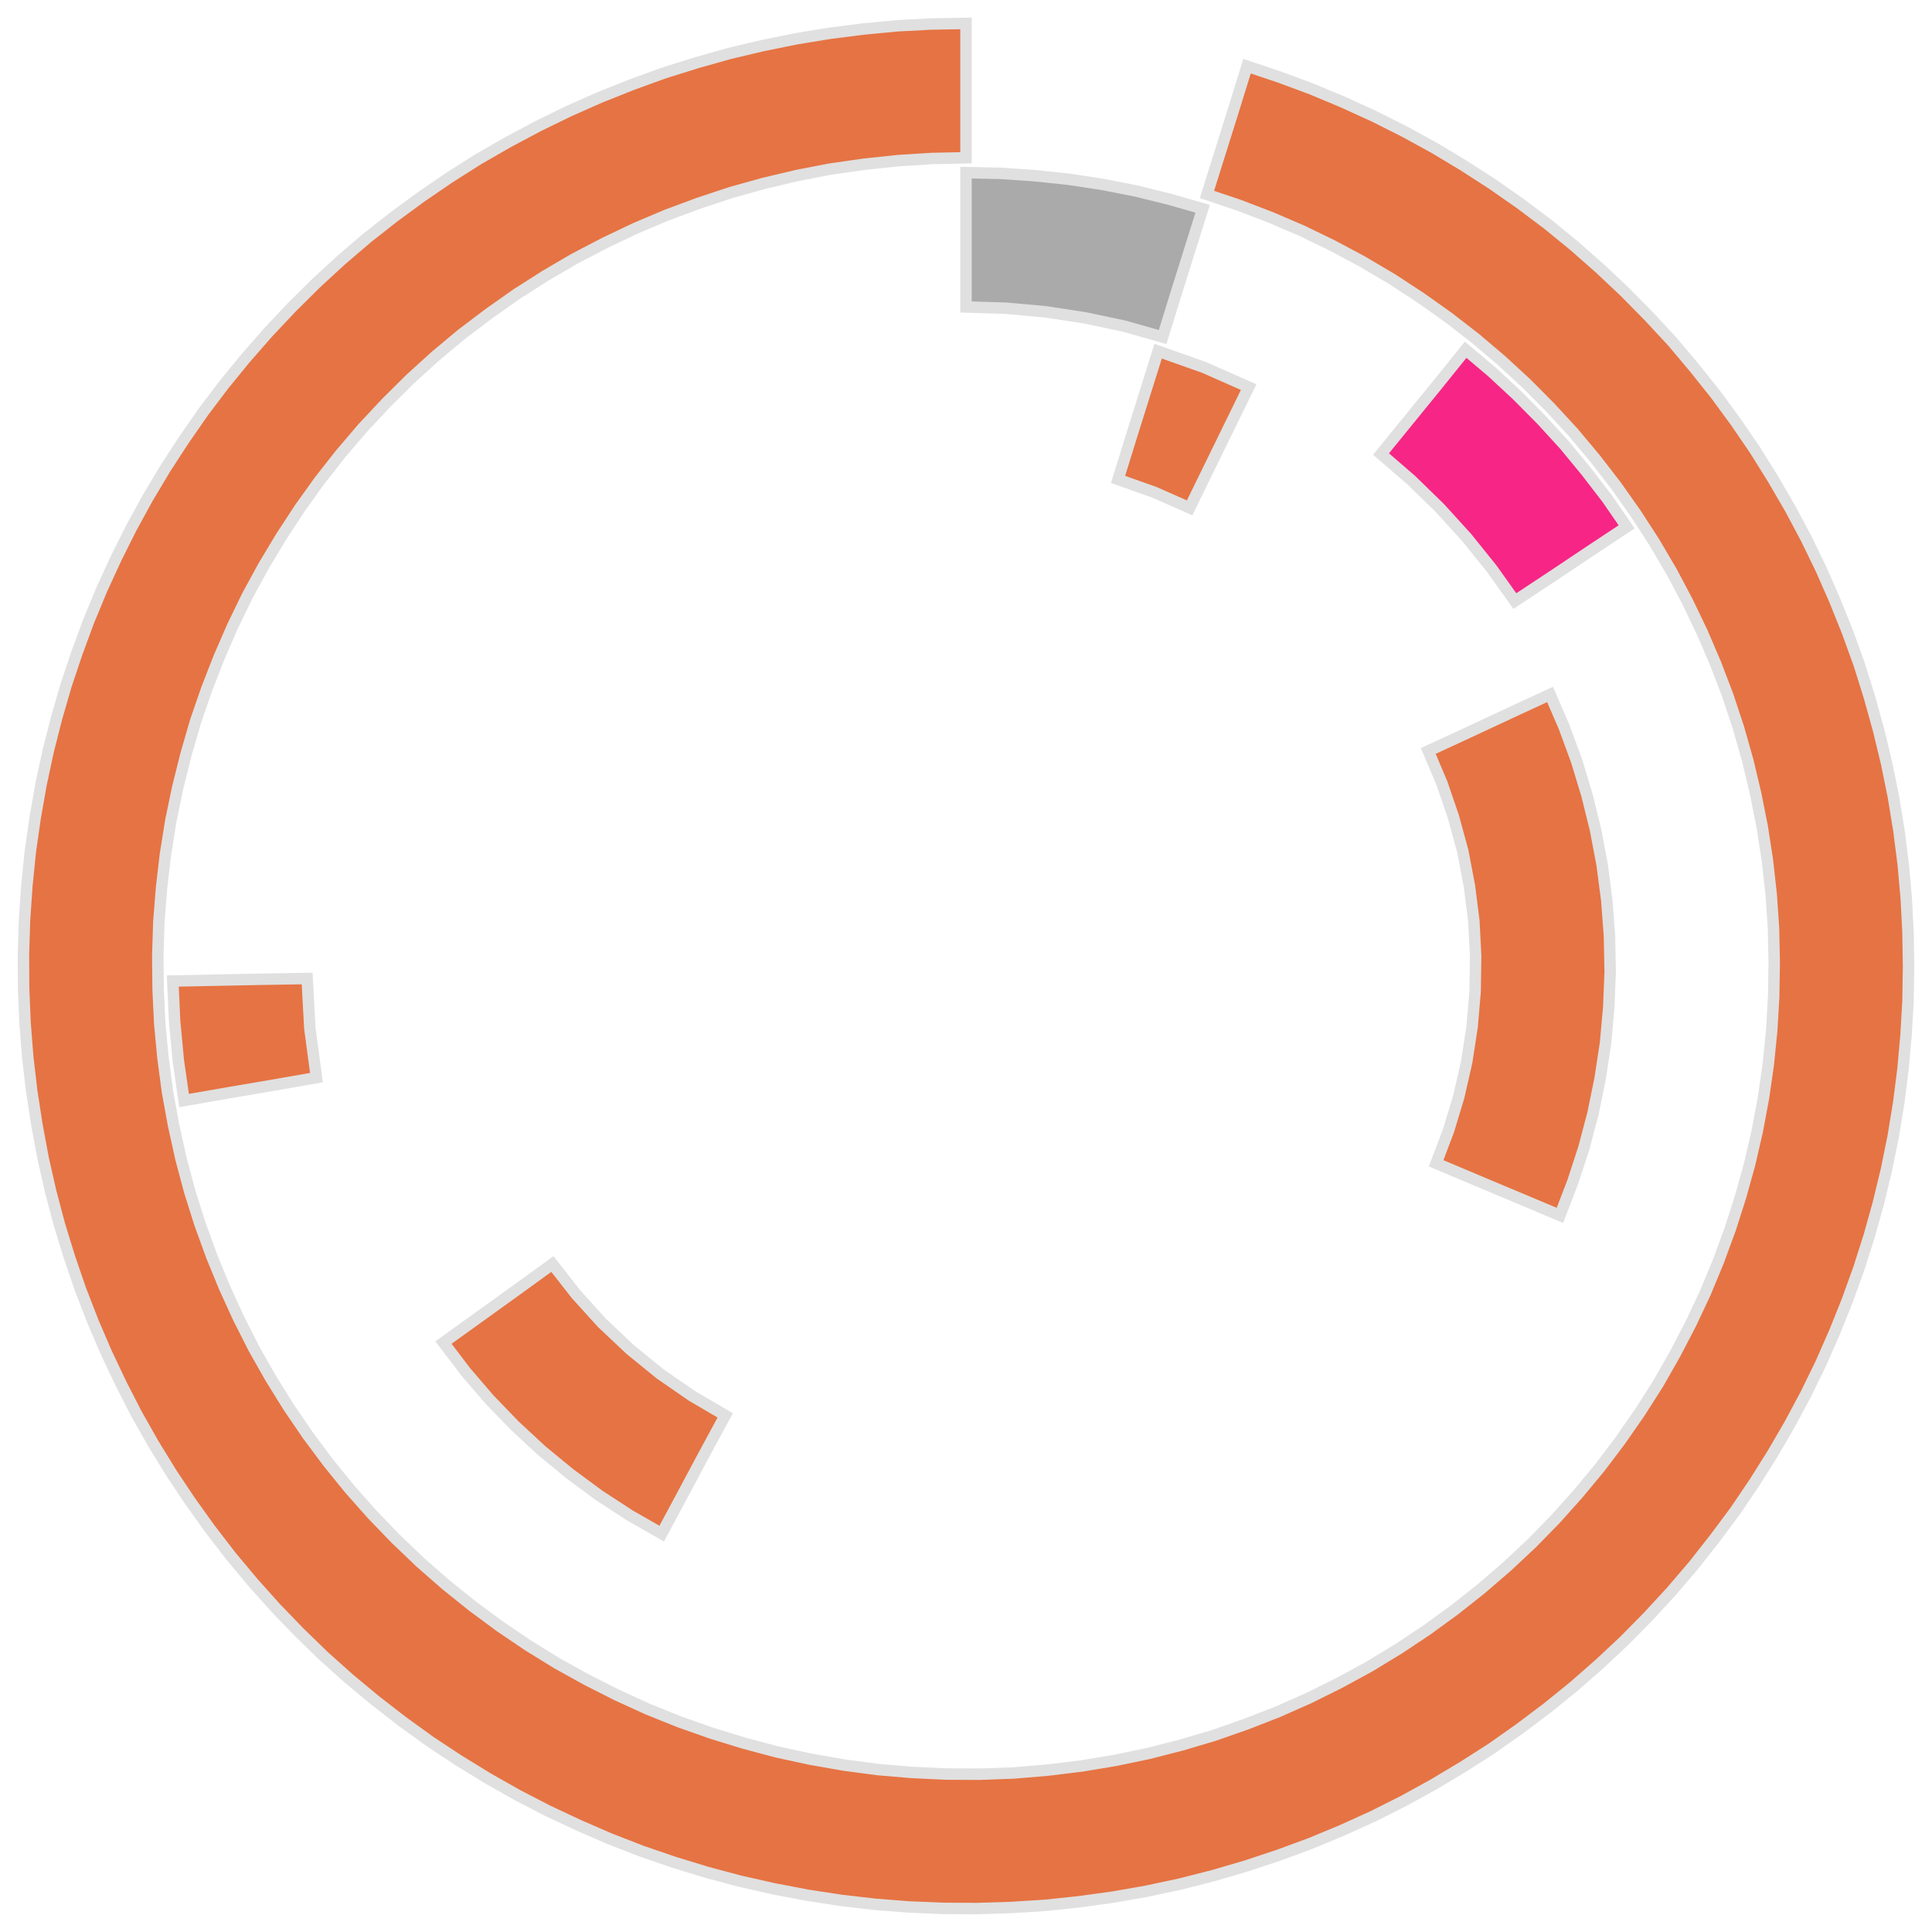
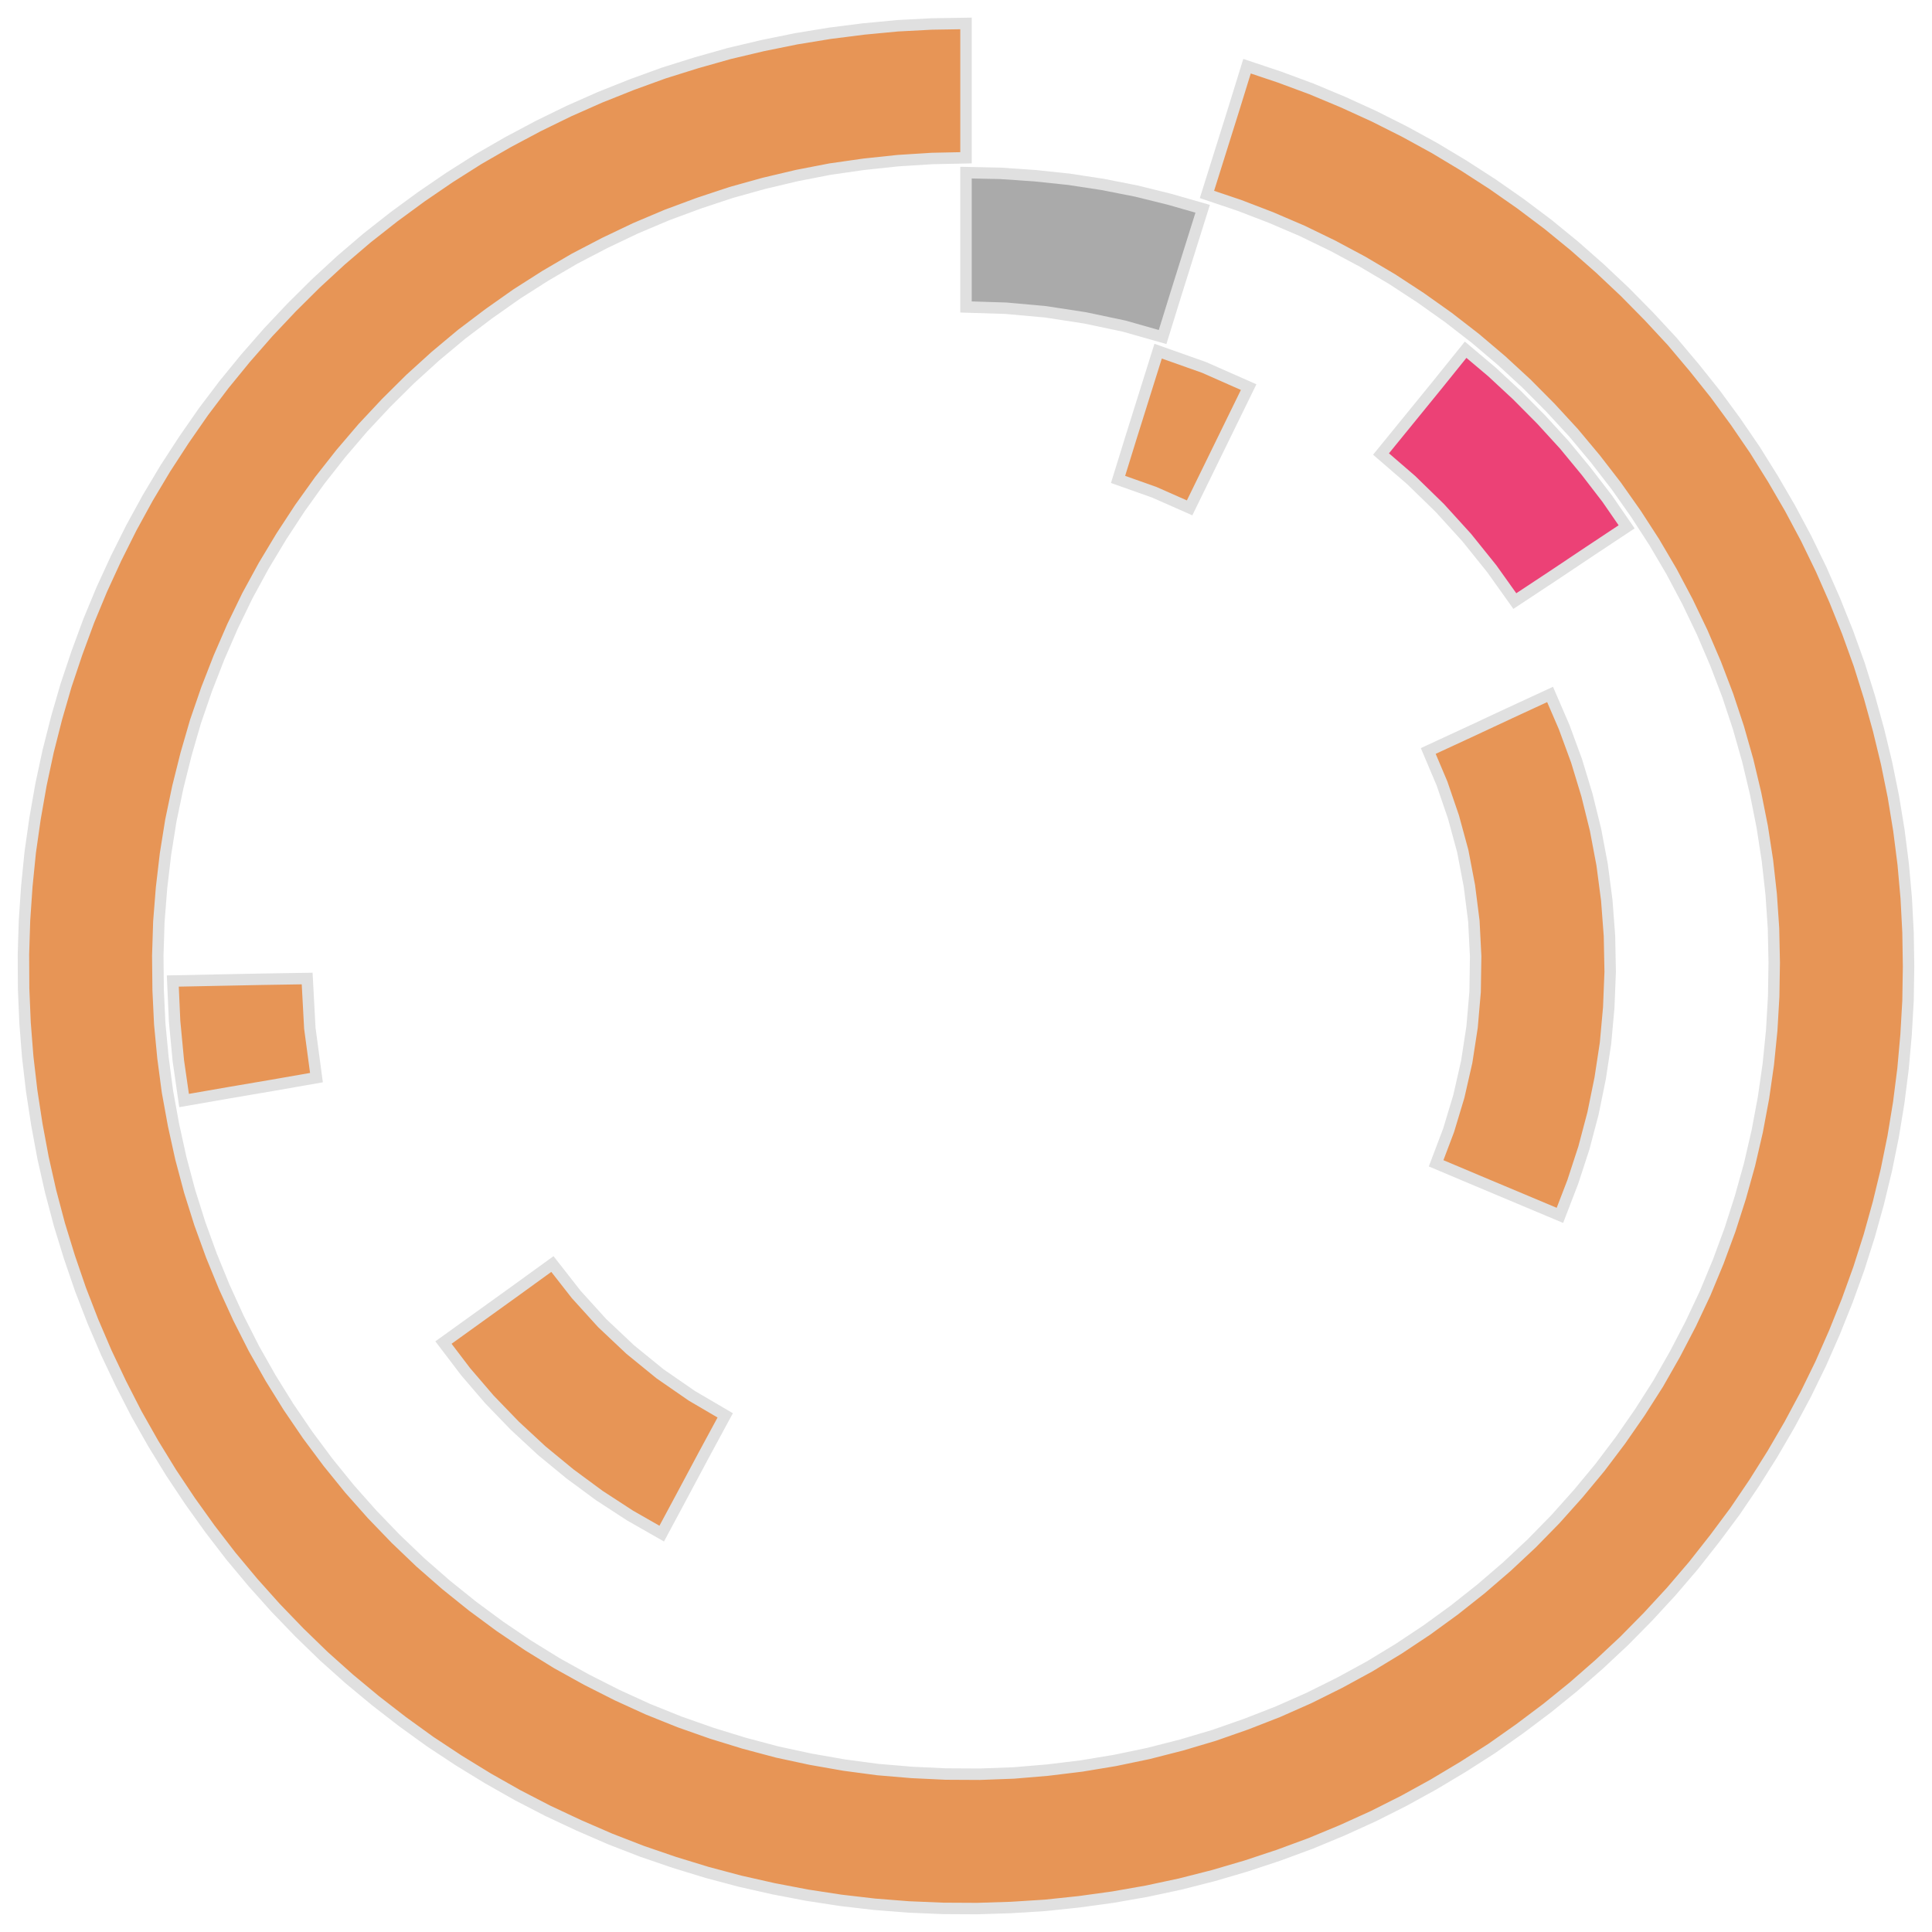
<svg xmlns="http://www.w3.org/2000/svg" class="svglite" width="108.00pt" height="108.00pt" viewBox="0 0 108.00 108.00">
  <defs>
    <style type="text/css">
    .svglite line, .svglite polyline, .svglite polygon, .svglite path, .svglite rect, .svglite circle {
      fill: none;
      stroke: #000000;
      stroke-linecap: round;
      stroke-linejoin: round;
      stroke-miterlimit: 10.00;
    }
    .svglite text {
      white-space: pre;
    }
  </style>
  </defs>
  <rect width="100%" height="100%" style="stroke: none; fill: none;" />
  <defs>
    <clipPath id="cpMC4wMHwxMDguMDB8MC4wMHwxMDguMDA=">
      <rect x="0.00" y="0.00" width="108.00" height="108.00" />
    </clipPath>
  </defs>
  <g clip-path="url(#cpMC4wMHwxMDguMDB8MC4wMHwxMDguMDA=)">
-     <polygon points="54.00,8.82 54.00,6.31 54.00,3.81 54.00,1.31 52.09,1.34 50.18,1.44 48.28,1.62 46.39,1.86 44.50,2.17 42.63,2.55 40.77,2.99 38.93,3.51 37.11,4.08 35.32,4.73 33.54,5.44 31.80,6.21 30.08,7.05 28.39,7.95 26.74,8.90 25.13,9.92 23.55,11.00 22.01,12.13 20.51,13.31 19.06,14.55 17.65,15.85 16.30,17.19 14.99,18.58 13.73,20.02 12.52,21.50 11.37,23.02 10.28,24.59 9.24,26.19 8.26,27.83 7.34,29.51 6.49,31.21 5.69,32.95 4.96,34.71 4.30,36.50 3.69,38.32 3.16,40.15 2.69,42.00 2.29,43.87 1.96,45.75 1.69,47.64 1.50,49.54 1.37,51.44 1.31,53.35 1.32,55.26 1.40,57.17 1.55,59.08 1.77,60.97 2.06,62.86 2.41,64.74 2.83,66.60 3.32,68.45 3.88,70.27 4.50,72.08 5.19,73.86 5.94,75.61 6.76,77.34 7.63,79.04 8.57,80.70 9.57,82.33 10.63,83.92 11.74,85.47 12.91,86.99 14.13,88.45 15.40,89.87 16.73,91.25 18.10,92.58 19.52,93.85 20.99,95.07 22.50,96.24 24.05,97.36 25.64,98.41 27.27,99.41 28.93,100.35 30.63,101.23 32.36,102.04 34.11,102.80 35.89,103.49 37.70,104.11 39.53,104.67 41.37,105.16 43.23,105.58 45.11,105.94 47.00,106.23 48.89,106.45 50.80,106.60 52.71,106.68 54.62,106.69 56.53,106.63 58.43,106.51 60.33,106.31 62.22,106.05 64.10,105.72 65.97,105.32 67.82,104.85 69.66,104.31 71.47,103.71 73.26,103.05 75.02,102.32 76.76,101.53 78.47,100.67 80.14,99.75 81.78,98.77 83.39,97.74 84.95,96.64 86.48,95.49 87.96,94.29 89.40,93.03 90.79,91.73 92.13,90.37 93.43,88.96 94.67,87.51 95.85,86.01 96.99,84.48 98.06,82.90 99.08,81.28 100.04,79.63 100.94,77.95 101.78,76.23 102.55,74.48 103.26,72.71 103.91,70.91 104.49,69.09 105.00,67.26 105.45,65.40 105.83,63.53 106.14,61.64 106.38,59.75 106.55,57.85 106.66,55.94 106.69,54.03 106.66,52.12 106.56,50.21 106.39,48.31 106.15,46.42 105.84,44.53 105.46,42.66 105.01,40.80 104.50,38.96 103.93,37.14 103.28,35.34 102.57,33.57 101.80,31.82 100.97,30.11 100.07,28.42 99.11,26.77 98.10,25.15 97.02,23.57 95.89,22.03 94.70,20.54 93.47,19.08 92.17,17.68 90.83,16.32 89.44,15.01 88.01,13.75 86.53,12.54 85.00,11.39 83.44,10.30 81.83,9.26 80.20,8.28 78.52,7.36 76.81,6.50 75.08,5.71 73.31,4.97 71.53,4.31 69.71,3.70 68.97,6.09 68.22,8.48 67.47,10.87 69.28,11.48 71.05,12.16 72.80,12.91 74.51,13.74 76.19,14.64 77.83,15.61 79.42,16.65 80.97,17.75 82.48,18.92 83.93,20.15 85.33,21.44 86.67,22.79 87.96,24.19 89.18,25.65 90.34,27.15 91.44,28.71 92.47,30.30 93.44,31.95 94.33,33.63 95.15,35.34 95.90,37.09 96.58,38.87 97.18,40.68 97.70,42.51 98.14,44.36 98.51,46.22 98.80,48.10 99.01,49.99 99.14,51.89 99.18,53.80 99.15,55.70 99.04,57.60 98.85,59.49 98.58,61.37 98.23,63.24 97.80,65.10 97.29,66.93 96.71,68.74 96.05,70.53 95.32,72.29 94.51,74.01 93.63,75.70 92.69,77.35 91.67,78.95 90.58,80.52 89.44,82.03 88.22,83.50 86.95,84.92 85.62,86.28 84.23,87.58 82.79,88.82 81.30,90.00 79.76,91.12 78.18,92.17 76.55,93.16 74.88,94.07 73.17,94.92 71.43,95.69 69.66,96.38 67.86,97.01 66.04,97.55 64.20,98.02 62.33,98.41 60.46,98.72 58.57,98.95 56.67,99.11 54.77,99.18 52.87,99.17 50.97,99.08 49.07,98.92 47.19,98.67 45.31,98.34 43.45,97.94 41.61,97.45 39.79,96.89 38.00,96.26 36.23,95.55 34.50,94.76 32.80,93.90 31.14,92.98 29.52,91.98 27.94,90.91 26.41,89.78 24.93,88.59 23.50,87.34 22.12,86.02 20.80,84.65 19.54,83.23 18.34,81.75 17.20,80.22 16.13,78.65 15.13,77.04 14.19,75.38 13.33,73.68 12.54,71.95 11.82,70.19 11.17,68.40 10.60,66.59 10.11,64.75 9.70,62.89 9.36,61.02 9.11,59.13 8.93,57.24 8.84,55.34 8.82,53.43 8.88,51.53 9.03,49.63 9.25,47.75 9.55,45.87 9.94,44.00 10.40,42.16 10.93,40.33 11.55,38.53 12.24,36.76 13.00,35.01 13.83,33.30 14.74,31.63 15.72,30.00 16.76,28.41 17.87,26.86 19.05,25.36 20.28,23.92 21.58,22.53 22.93,21.19 24.34,19.91 25.80,18.69 27.32,17.54 28.88,16.44 30.48,15.42 32.12,14.46 33.81,13.58 35.53,12.76 37.28,12.02 39.06,11.36 40.87,10.76 42.70,10.25 44.56,9.81 46.42,9.45 48.31,9.18 50.20,8.98 52.10,8.86 54.00,8.82 " style="stroke-width: 0.64; stroke: #E0E0E0; stroke-linecap: butt; stroke-linejoin: miter; fill: #E67343;" />
-     <polygon points="80.28,65.03 82.58,66.00 84.89,66.97 87.20,67.94 87.92,66.07 88.54,64.17 89.05,62.24 89.45,60.28 89.75,58.31 89.93,56.32 90.01,54.32 89.97,52.32 89.82,50.33 89.56,48.34 89.19,46.38 88.71,44.44 88.13,42.53 87.44,40.65 86.65,38.82 84.38,39.87 82.11,40.93 79.84,41.98 80.61,43.80 81.25,45.67 81.77,47.58 82.14,49.52 82.39,51.49 82.49,53.46 82.46,55.44 82.29,57.41 81.99,59.36 81.55,61.29 80.98,63.18 80.28,65.03 " style="stroke-width: 0.64; stroke: #E0E0E0; stroke-linecap: butt; stroke-linejoin: miter; fill: #E67343;" />
-     <polygon points="30.88,70.66 28.85,72.13 26.82,73.59 24.79,75.05 26.03,76.68 27.36,78.23 28.78,79.70 30.28,81.09 31.86,82.39 33.50,83.60 35.22,84.72 36.99,85.73 38.17,83.53 39.35,81.32 40.54,79.12 38.68,78.03 36.90,76.80 35.23,75.44 33.66,73.96 32.21,72.36 30.88,70.66 " style="stroke-width: 0.64; stroke: #E0E0E0; stroke-linecap: butt; stroke-linejoin: miter; fill: #E67343;" />
+     <polygon points="54.00,8.82 54.00,6.31 54.00,3.81 54.00,1.31 52.09,1.34 50.18,1.44 48.28,1.62 46.39,1.86 44.50,2.17 42.63,2.55 40.77,2.99 38.93,3.51 37.11,4.08 35.32,4.73 33.54,5.44 31.80,6.21 30.08,7.05 28.39,7.95 26.74,8.90 25.13,9.92 23.55,11.00 22.01,12.13 20.51,13.31 19.06,14.55 17.65,15.85 16.30,17.19 14.99,18.58 13.73,20.02 12.52,21.50 11.37,23.02 10.28,24.59 9.24,26.19 8.26,27.83 7.34,29.51 6.49,31.21 5.69,32.95 4.96,34.71 4.30,36.50 3.69,38.32 3.16,40.15 2.69,42.00 2.29,43.87 1.96,45.75 1.69,47.64 1.50,49.54 1.37,51.44 1.31,53.35 1.32,55.26 1.40,57.17 1.55,59.08 1.77,60.97 2.06,62.86 2.41,64.74 2.83,66.60 3.32,68.45 3.88,70.27 4.50,72.08 5.19,73.86 5.94,75.61 6.76,77.34 7.63,79.04 8.57,80.70 9.57,82.33 10.63,83.92 11.74,85.47 12.91,86.99 14.13,88.45 15.40,89.87 16.73,91.25 18.10,92.58 19.52,93.85 20.99,95.07 22.50,96.24 24.05,97.36 25.64,98.41 27.27,99.41 28.93,100.35 30.63,101.23 32.36,102.04 34.11,102.80 35.89,103.49 37.70,104.11 39.53,104.67 41.37,105.16 43.23,105.58 45.11,105.94 47.00,106.23 48.89,106.45 50.80,106.60 52.71,106.68 54.62,106.69 56.53,106.63 58.43,106.51 60.33,106.31 62.22,106.05 64.10,105.72 65.97,105.32 67.82,104.85 69.66,104.31 71.47,103.71 73.26,103.05 75.02,102.32 76.76,101.53 78.47,100.67 80.14,99.75 81.78,98.77 83.39,97.74 84.95,96.64 86.48,95.49 87.96,94.29 89.40,93.03 90.79,91.73 92.13,90.37 93.43,88.96 94.67,87.51 95.85,86.01 96.99,84.48 98.06,82.90 99.08,81.28 100.04,79.63 100.94,77.95 101.78,76.23 102.55,74.48 103.26,72.71 103.91,70.91 104.49,69.09 105.00,67.26 105.45,65.40 105.83,63.53 106.14,61.64 106.38,59.75 106.55,57.85 106.66,55.94 106.69,54.03 106.66,52.12 106.56,50.21 106.39,48.31 106.15,46.42 105.84,44.53 105.46,42.66 105.01,40.80 104.50,38.96 103.93,37.14 103.28,35.34 102.57,33.57 101.80,31.82 100.97,30.11 100.07,28.42 99.11,26.77 98.10,25.15 97.02,23.57 95.89,22.03 94.70,20.54 93.47,19.08 92.17,17.68 90.83,16.32 89.44,15.01 88.01,13.75 86.53,12.54 85.00,11.39 83.44,10.30 81.83,9.26 80.20,8.28 78.52,7.36 76.81,6.50 75.08,5.71 73.31,4.97 71.53,4.31 69.71,3.70 68.97,6.09 68.22,8.48 67.47,10.87 69.28,11.48 71.05,12.16 72.80,12.91 74.51,13.74 76.19,14.64 77.83,15.61 79.42,16.65 80.97,17.75 82.48,18.92 83.93,20.15 85.33,21.44 86.67,22.79 87.96,24.19 89.18,25.65 90.34,27.15 91.44,28.71 92.47,30.30 93.44,31.95 94.33,33.63 95.15,35.34 95.90,37.09 96.58,38.87 97.18,40.68 97.70,42.51 98.14,44.36 98.51,46.22 98.80,48.10 99.01,49.99 99.14,51.89 99.18,53.80 99.15,55.70 99.04,57.60 98.85,59.49 98.58,61.37 98.23,63.24 97.80,65.10 97.29,66.93 96.71,68.74 96.05,70.53 95.32,72.29 94.51,74.01 93.63,75.70 92.69,77.35 91.67,78.95 90.58,80.52 89.44,82.03 88.22,83.50 86.95,84.92 85.62,86.28 84.23,87.58 82.79,88.82 81.30,90.00 79.76,91.12 78.18,92.17 76.55,93.16 74.88,94.07 73.17,94.92 71.43,95.69 69.66,96.38 67.86,97.01 66.04,97.55 64.20,98.02 62.33,98.41 60.46,98.72 58.57,98.95 56.67,99.11 54.77,99.18 52.87,99.17 50.97,99.08 49.07,98.92 47.19,98.67 45.31,98.34 43.45,97.94 41.61,97.45 39.79,96.89 38.00,96.26 36.23,95.55 34.50,94.76 32.80,93.90 31.14,92.98 29.52,91.98 27.94,90.91 26.41,89.78 24.93,88.59 23.50,87.34 22.12,86.02 20.80,84.65 19.54,83.23 18.34,81.75 17.20,80.22 16.13,78.65 15.13,77.04 14.19,75.38 13.33,73.68 12.54,71.95 11.82,70.19 11.17,68.40 10.60,66.59 10.11,64.75 9.70,62.89 9.36,61.02 9.11,59.13 8.93,57.24 8.84,55.34 8.82,53.43 8.88,51.53 9.03,49.63 9.25,47.75 9.55,45.87 9.94,44.00 10.40,42.16 10.93,40.33 11.55,38.53 12.24,36.76 13.00,35.01 13.83,33.30 14.74,31.63 15.72,30.00 16.76,28.41 17.87,26.86 19.05,25.36 20.28,23.92 21.58,22.53 22.93,21.19 24.34,19.91 25.80,18.69 27.32,17.54 28.88,16.44 30.48,15.42 32.12,14.46 33.81,13.58 35.53,12.76 37.28,12.02 39.06,11.36 40.87,10.76 42.70,10.25 44.56,9.81 46.42,9.45 48.31,9.18 50.20,8.98 52.10,8.86 54.00,8.82 " style="stroke-width: 0.64; stroke: #E0E0E0; stroke-linecap: butt; stroke-linejoin: miter; fill: #E79556;" />
+     <polygon points="80.28,65.03 82.58,66.00 84.89,66.97 87.20,67.94 87.92,66.07 88.54,64.17 89.05,62.24 89.45,60.28 89.75,58.31 89.93,56.32 90.01,54.32 89.97,52.32 89.82,50.33 89.56,48.34 89.19,46.38 88.71,44.44 88.13,42.53 87.44,40.65 86.65,38.82 84.38,39.87 82.11,40.93 79.84,41.98 80.61,43.80 81.25,45.67 81.77,47.58 82.14,49.52 82.39,51.49 82.49,53.46 82.46,55.44 82.29,57.41 81.99,59.36 81.55,61.29 80.98,63.18 80.28,65.03 " style="stroke-width: 0.64; stroke: #E0E0E0; stroke-linecap: butt; stroke-linejoin: miter; fill: #E79556;" />
+     <polygon points="30.88,70.66 28.85,72.13 26.82,73.59 24.79,75.05 26.03,76.68 27.36,78.23 28.78,79.70 30.28,81.09 31.86,82.39 33.50,83.60 35.22,84.72 36.99,85.73 38.17,83.53 39.35,81.32 40.54,79.12 38.68,78.03 36.90,76.80 35.23,75.44 33.66,73.96 32.21,72.36 30.88,70.66 " style="stroke-width: 0.64; stroke: #E0E0E0; stroke-linecap: butt; stroke-linejoin: miter; fill: #E79556;" />
    <polygon points="64.99,18.84 65.73,16.45 66.48,14.06 67.23,11.67 65.38,11.14 63.52,10.68 61.64,10.31 59.74,10.02 57.83,9.82 55.92,9.69 54.00,9.65 54.00,12.15 54.00,14.66 54.00,17.16 56.23,17.23 58.45,17.43 60.66,17.77 62.84,18.23 64.99,18.84 " style="stroke-width: 0.64; stroke: #E0E0E0; stroke-linecap: butt; stroke-linejoin: miter; fill: #AAAAAA;" />
-     <polygon points="84.68,33.60 86.77,32.22 88.85,30.83 90.93,29.45 89.84,27.87 88.67,26.35 87.45,24.87 86.16,23.46 84.80,22.09 83.40,20.79 81.93,19.55 80.36,21.50 78.78,23.44 77.20,25.38 78.89,26.84 80.49,28.40 81.99,30.05 83.39,31.79 84.68,33.60 " style="stroke-width: 0.64; stroke: #E0E0E0; stroke-linecap: butt; stroke-linejoin: miter; fill: #F72585;" />
-     <polygon points="66.50,28.39 67.60,26.14 68.70,23.89 69.80,21.64 67.31,20.54 64.74,19.63 63.99,22.02 63.24,24.41 62.50,26.80 64.53,27.52 66.50,28.39 " style="stroke-width: 0.64; stroke: #E0E0E0; stroke-linecap: butt; stroke-linejoin: miter; fill: #E67343;" />
-     <polygon points="17.17,54.70 14.66,54.74 12.16,54.79 9.66,54.84 9.76,57.08 9.97,59.30 10.29,61.52 12.76,61.09 15.23,60.67 17.69,60.24 17.32,57.48 17.17,54.70 " style="stroke-width: 0.64; stroke: #E0E0E0; stroke-linecap: butt; stroke-linejoin: miter; fill: #E67343;" />
+     <polygon points="84.68,33.60 86.77,32.22 88.85,30.83 90.93,29.45 89.84,27.87 88.67,26.35 87.45,24.87 86.16,23.46 84.80,22.09 83.40,20.79 81.93,19.55 80.36,21.50 78.78,23.44 77.20,25.38 78.89,26.84 80.49,28.40 81.99,30.05 83.39,31.79 84.68,33.60 " style="stroke-width: 0.64; stroke: #E0E0E0; stroke-linecap: butt; stroke-linejoin: miter; fill: #EC4176;" />
+     <polygon points="66.50,28.39 67.60,26.14 68.70,23.89 69.80,21.64 67.31,20.54 64.74,19.63 63.99,22.02 63.24,24.41 62.50,26.80 64.53,27.52 66.50,28.39 " style="stroke-width: 0.64; stroke: #E0E0E0; stroke-linecap: butt; stroke-linejoin: miter; fill: #E79556;" />
+     <polygon points="17.17,54.70 14.66,54.74 12.16,54.79 9.66,54.84 9.76,57.08 9.97,59.30 10.29,61.52 12.76,61.09 15.23,60.67 17.69,60.24 17.32,57.48 17.17,54.70 " style="stroke-width: 0.64; stroke: #E0E0E0; stroke-linecap: butt; stroke-linejoin: miter; fill: #E79556;" />
  </g>
</svg>
